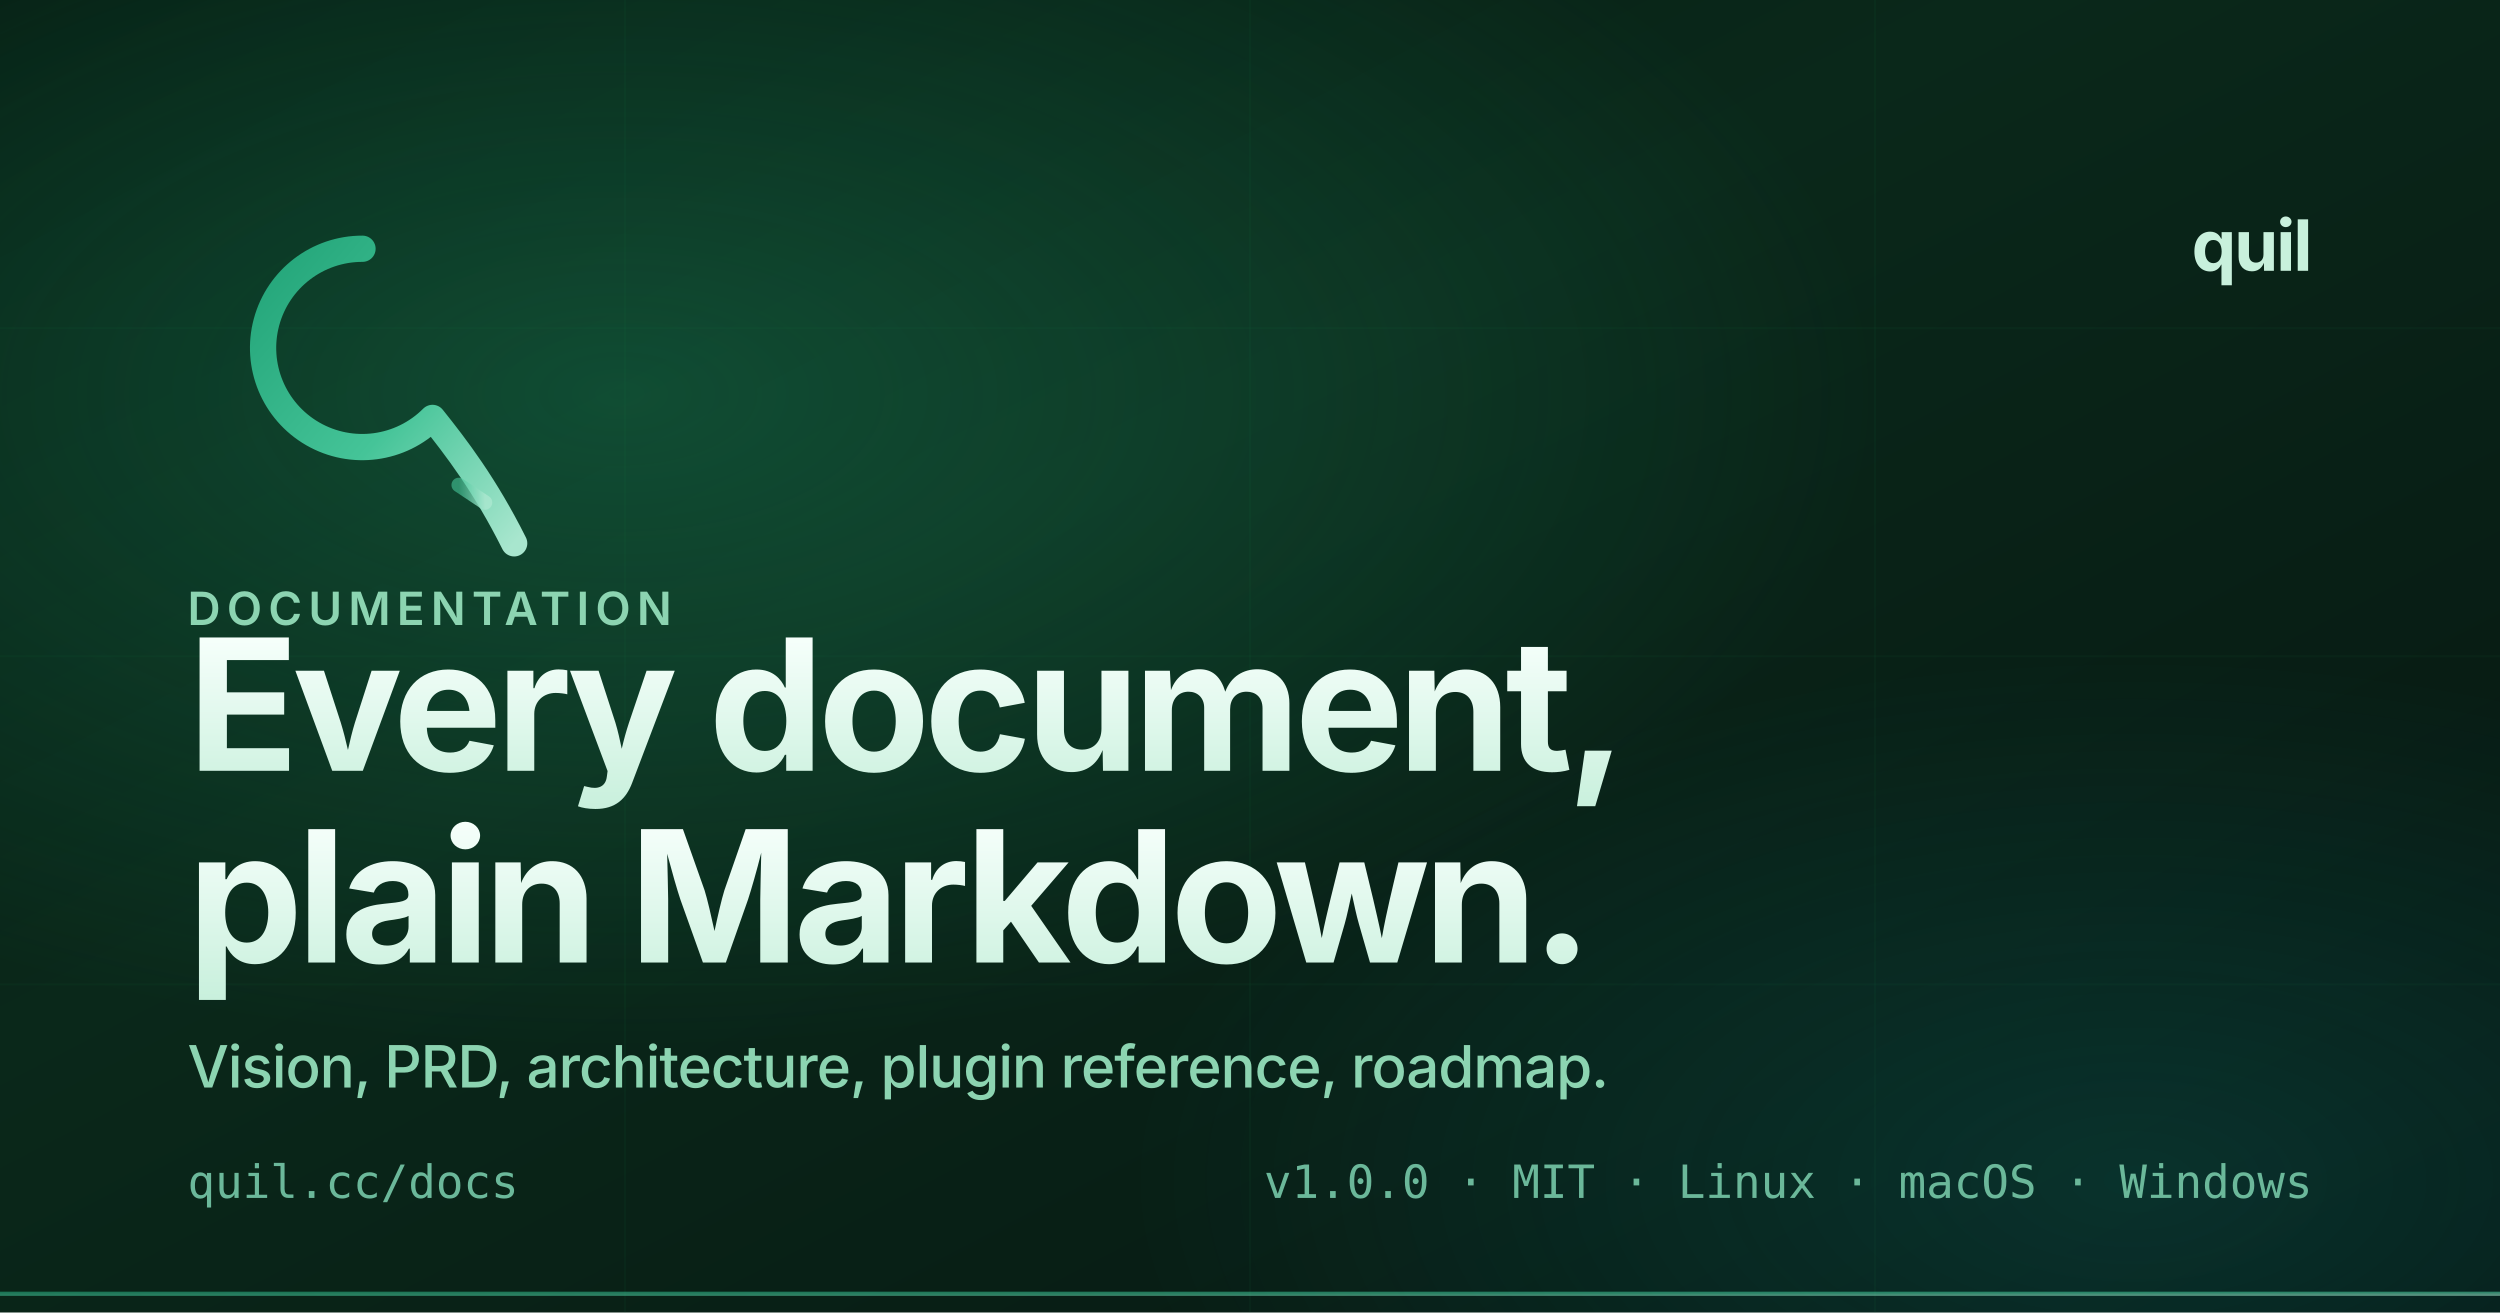
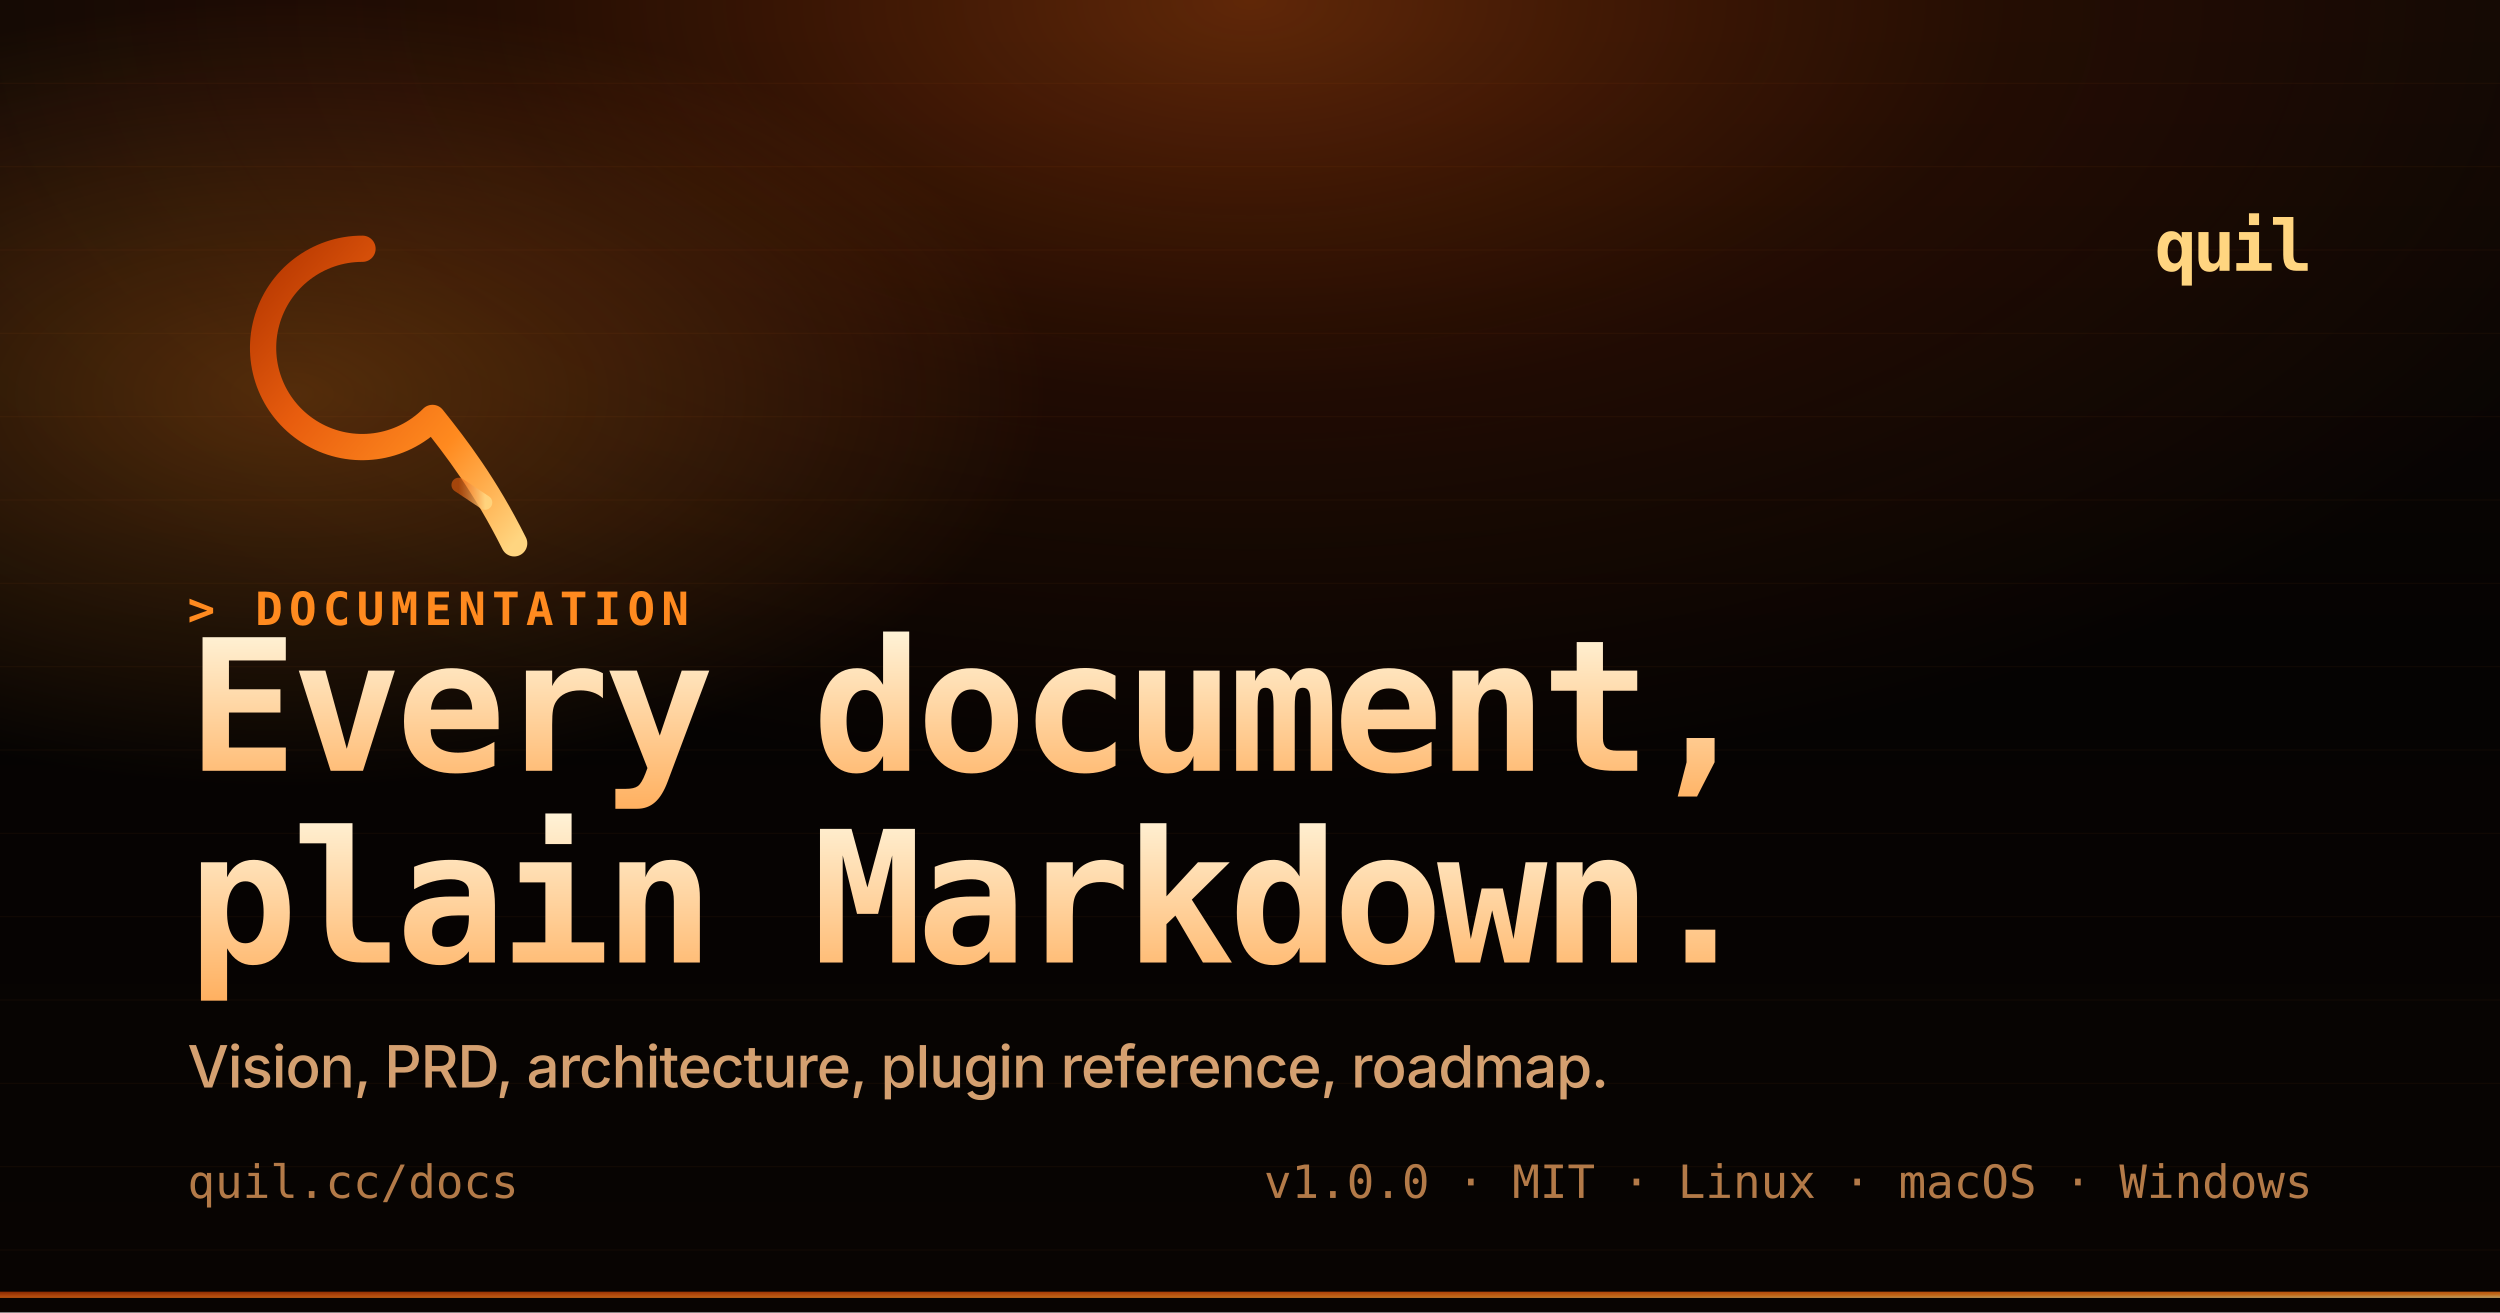
<svg xmlns="http://www.w3.org/2000/svg" viewBox="0 0 1200 630" width="1200" height="630" role="img" aria-label="Quil — Every document, plain Markdown.">
  <defs>
-     <linearGradient id="bg" x1="0%" y1="0%" x2="100%" y2="100%">
-       <stop offset="0%" stop-color="#051A10" />
-       <stop offset="40%" stop-color="#0A281A" />
-       <stop offset="100%" stop-color="#061510" />
+     <linearGradient id="bg" x1="0%" y1="0%" x2="0%" y2="100%">
+       <stop offset="0%" stop-color="#0D0704" />
+       <stop offset="50%" stop-color="#050302" />
+       <stop offset="100%" stop-color="#080402" />
    </linearGradient>
-     <radialGradient id="glowEmerald" cx="25%" cy="30%" r="50%">
-       <stop offset="0%" stop-color="#1F9968" stop-opacity="0.35" />
-       <stop offset="100%" stop-color="#1F9968" stop-opacity="0" />
+     <radialGradient id="glowEmber" cx="50%" cy="0%" r="60%">
+       <stop offset="0%" stop-color="#E85D0E" stop-opacity="0.38" />
+       <stop offset="50%" stop-color="#B33500" stop-opacity="0.14" />
+       <stop offset="100%" stop-color="#B33500" stop-opacity="0" />
    </radialGradient>
-     <radialGradient id="glowTeal" cx="85%" cy="90%" r="40%">
-       <stop offset="0%" stop-color="#0E8A8A" stop-opacity="0.22" />
-       <stop offset="100%" stop-color="#0E8A8A" stop-opacity="0" />
+     <radialGradient id="glowBrand" cx="12%" cy="30%" r="30%">
+       <stop offset="0%" stop-color="#FF8A1F" stop-opacity="0.28" />
+       <stop offset="100%" stop-color="#FF8A1F" stop-opacity="0" />
    </radialGradient>
    <linearGradient id="ogStroke" x1="0%" y1="0%" x2="100%" y2="100%">
-       <stop offset="0%" stop-color="#22A478" />
-       <stop offset="55%" stop-color="#45C498" />
-       <stop offset="100%" stop-color="#A8E6CE" />
+       <stop offset="0%" stop-color="#B33500" />
+       <stop offset="35%" stop-color="#E85D0E" />
+       <stop offset="70%" stop-color="#FF8A1F" />
+       <stop offset="100%" stop-color="#FFD580" />
    </linearGradient>
    <linearGradient id="ogBarb" x1="0%" y1="0%" x2="100%" y2="0%">
-       <stop offset="0%" stop-color="#45C498" stop-opacity="0.6" />
-       <stop offset="100%" stop-color="#A8E6CE" stop-opacity="0.9" />
+       <stop offset="0%" stop-color="#E85D0E" stop-opacity="0.6" />
+       <stop offset="100%" stop-color="#FFD580" stop-opacity="0.9" />
    </linearGradient>
    <linearGradient id="ogTitle" x1="0%" y1="0%" x2="0%" y2="100%">
-       <stop offset="0%" stop-color="#F6FFFB" />
-       <stop offset="100%" stop-color="#C8F0DC" />
+       <stop offset="0%" stop-color="#FFF2D6" />
+       <stop offset="100%" stop-color="#FFB060" />
    </linearGradient>
  </defs>
  <rect x="0" y="0" width="1200" height="630" fill="url(#bg)" />
-   <rect x="0" y="0" width="1200" height="630" fill="url(#glowEmerald)" />
-   <rect x="0" y="0" width="1200" height="630" fill="url(#glowTeal)" />
-   <g stroke="#1A8552" stroke-width="1" stroke-opacity="0.06">
-     <line x1="0" y1="157.5" x2="1200" y2="157.5" />
-     <line x1="0" y1="315" x2="1200" y2="315" />
-     <line x1="0" y1="472.5" x2="1200" y2="472.5" />
-     <line x1="300" y1="0" x2="300" y2="630" />
-     <line x1="600" y1="0" x2="600" y2="630" />
-     <line x1="900" y1="0" x2="900" y2="630" />
+   <rect x="0" y="0" width="1200" height="630" fill="url(#glowEmber)" />
+   <rect x="0" y="0" width="1200" height="630" fill="url(#glowBrand)" />
+   <g stroke="#FF8A1F" stroke-width="0.5" stroke-opacity="0.05">
+     <line x1="0" y1="40" x2="1200" y2="40" />
+     <line x1="0" y1="80" x2="1200" y2="80" />
+     <line x1="0" y1="120" x2="1200" y2="120" />
+     <line x1="0" y1="160" x2="1200" y2="160" />
+     <line x1="0" y1="200" x2="1200" y2="200" />
+     <line x1="0" y1="240" x2="1200" y2="240" />
+     <line x1="0" y1="280" x2="1200" y2="280" />
+     <line x1="0" y1="320" x2="1200" y2="320" />
+     <line x1="0" y1="360" x2="1200" y2="360" />
+     <line x1="0" y1="400" x2="1200" y2="400" />
+     <line x1="0" y1="440" x2="1200" y2="440" />
+     <line x1="0" y1="480" x2="1200" y2="480" />
+     <line x1="0" y1="520" x2="1200" y2="520" />
+     <line x1="0" y1="560" x2="1200" y2="560" />
+     <line x1="0" y1="600" x2="1200" y2="600" />
  </g>
  <g transform="translate(90, 90) scale(1.4)">
    <path d="M 60 21          A 34 34 0 1 0 84 79          C 92 89 102 102 112 122" fill="none" stroke="url(#ogStroke)" stroke-width="9" stroke-linecap="round" stroke-linejoin="round" />
    <path d="M 102 108 L 93 102" fill="none" stroke="url(#ogBarb)" stroke-width="5" stroke-linecap="round" />
  </g>
-   <text x="1110" y="130" text-anchor="end" font-family="'Inter', 'SF Pro Display', system-ui, sans-serif" font-size="34" font-weight="700" letter-spacing="-1" fill="#C8F0DC">quil</text>
-   <text x="90" y="300" font-family="'Inter', 'SF Pro Display', system-ui, sans-serif" font-size="22" font-weight="600" letter-spacing="3" fill="#8CD4B1">DOCUMENTATION</text>
-   <text x="90" y="370" font-family="'Inter', 'SF Pro Display', system-ui, sans-serif" font-size="88" font-weight="700" letter-spacing="-3" fill="url(#ogTitle)">Every document,</text>
-   <text x="90" y="462" font-family="'Inter', 'SF Pro Display', system-ui, sans-serif" font-size="88" font-weight="700" letter-spacing="-3" fill="url(#ogTitle)">plain Markdown.</text>
-   <text x="90" y="522" font-family="'Inter', 'SF Pro Display', system-ui, sans-serif" font-size="28" font-weight="500" letter-spacing="-0.5" fill="#8CD4B1">Vision, PRD, architecture, plugin reference, roadmap.</text>
-   <g font-family="'JetBrains Mono', ui-monospace, monospace" font-size="22" fill="#6BB89A">
+   <text x="1110" y="130" text-anchor="end" font-family="'JetBrains Mono', 'SF Mono', ui-monospace, monospace" font-size="34" font-weight="700" letter-spacing="-2" fill="#FFD580">quil</text>
+   <text x="90" y="300" font-family="'JetBrains Mono', 'SF Mono', ui-monospace, monospace" font-size="22" font-weight="700" letter-spacing="3" fill="#FF8A1F">&gt; DOCUMENTATION</text>
+   <text x="90" y="370" font-family="'JetBrains Mono', 'SF Mono', ui-monospace, monospace" font-size="88" font-weight="700" letter-spacing="-3" fill="url(#ogTitle)">Every document,</text>
+   <text x="90" y="462" font-family="'JetBrains Mono', 'SF Mono', ui-monospace, monospace" font-size="88" font-weight="700" letter-spacing="-3" fill="url(#ogTitle)">plain Markdown.</text>
+   <text x="90" y="522" font-family="'Inter', 'SF Pro Display', system-ui, sans-serif" font-size="28" font-weight="500" letter-spacing="-0.5" fill="#D4A070">Vision, PRD, architecture, plugin reference, roadmap.</text>
+   <g font-family="'JetBrains Mono', ui-monospace, monospace" font-size="22" fill="#B37A48">
    <text x="90" y="575">quil.cc/docs</text>
    <text x="1110" y="575" text-anchor="end">v1.0.0  ·  MIT  ·  Linux · macOS · Windows</text>
  </g>
-   <rect x="0" y="620" width="1200" height="2" fill="url(#ogStroke)" opacity="0.6" />
+   <rect x="0" y="620" width="1200" height="3" fill="url(#ogStroke)" opacity="0.75" />
</svg>
